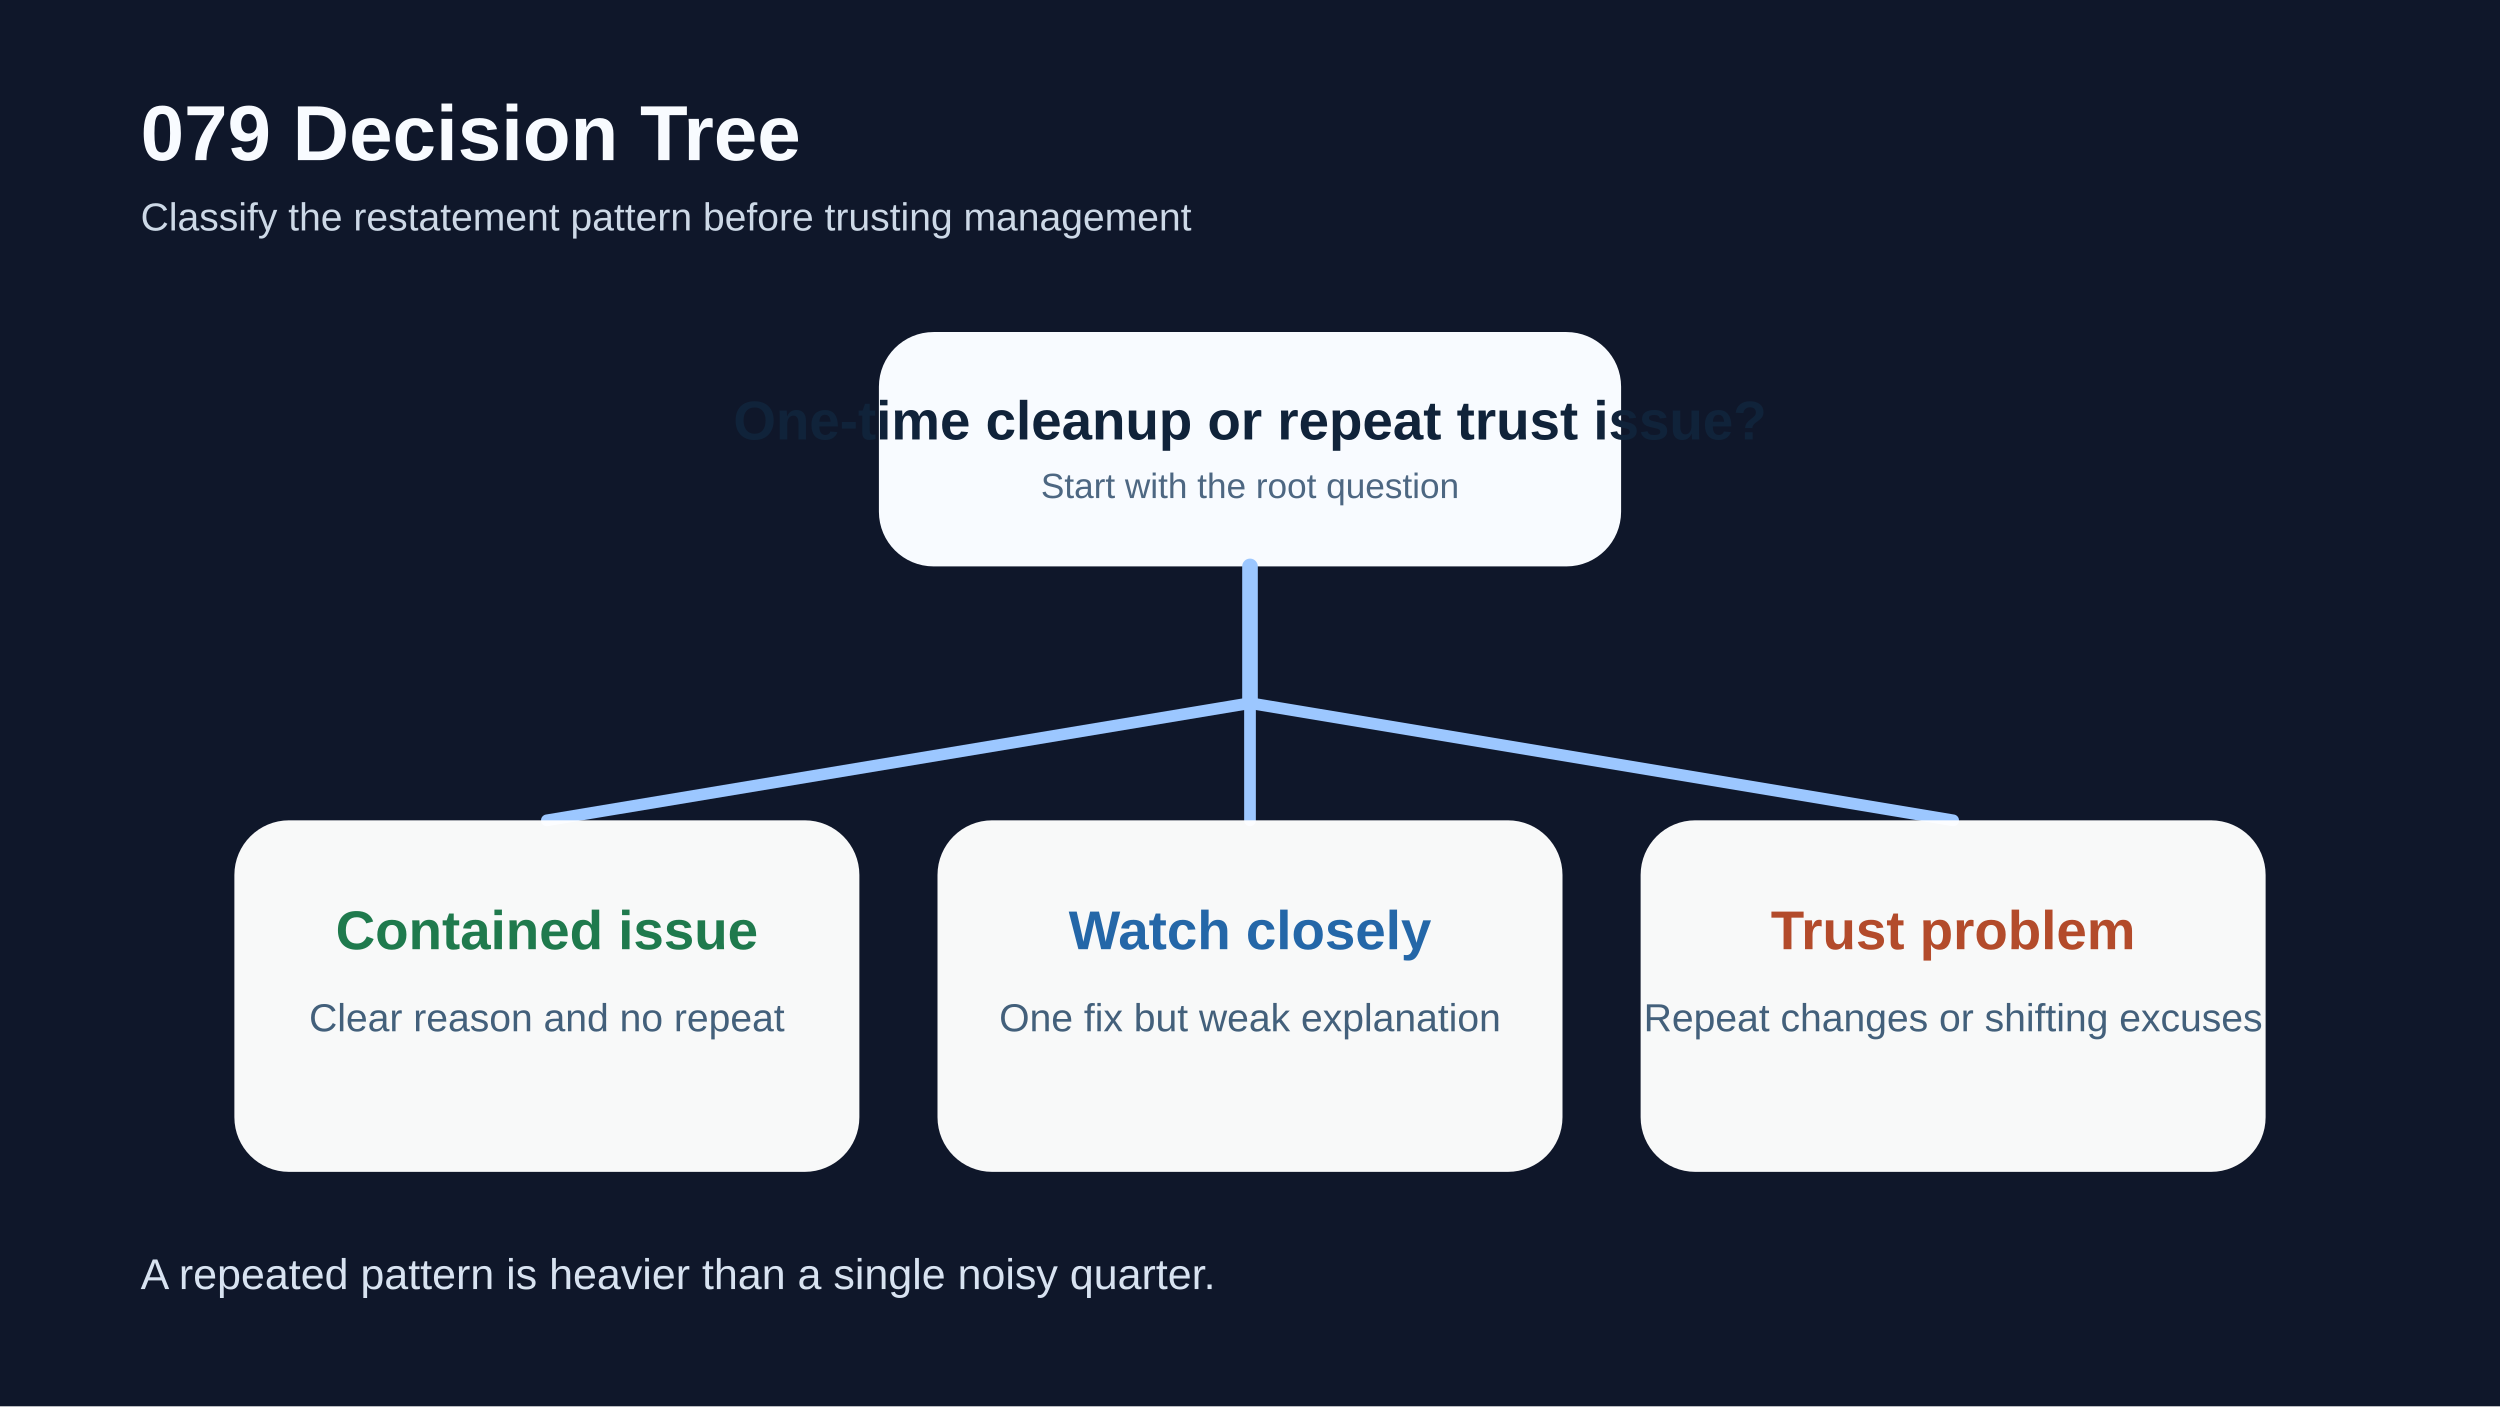
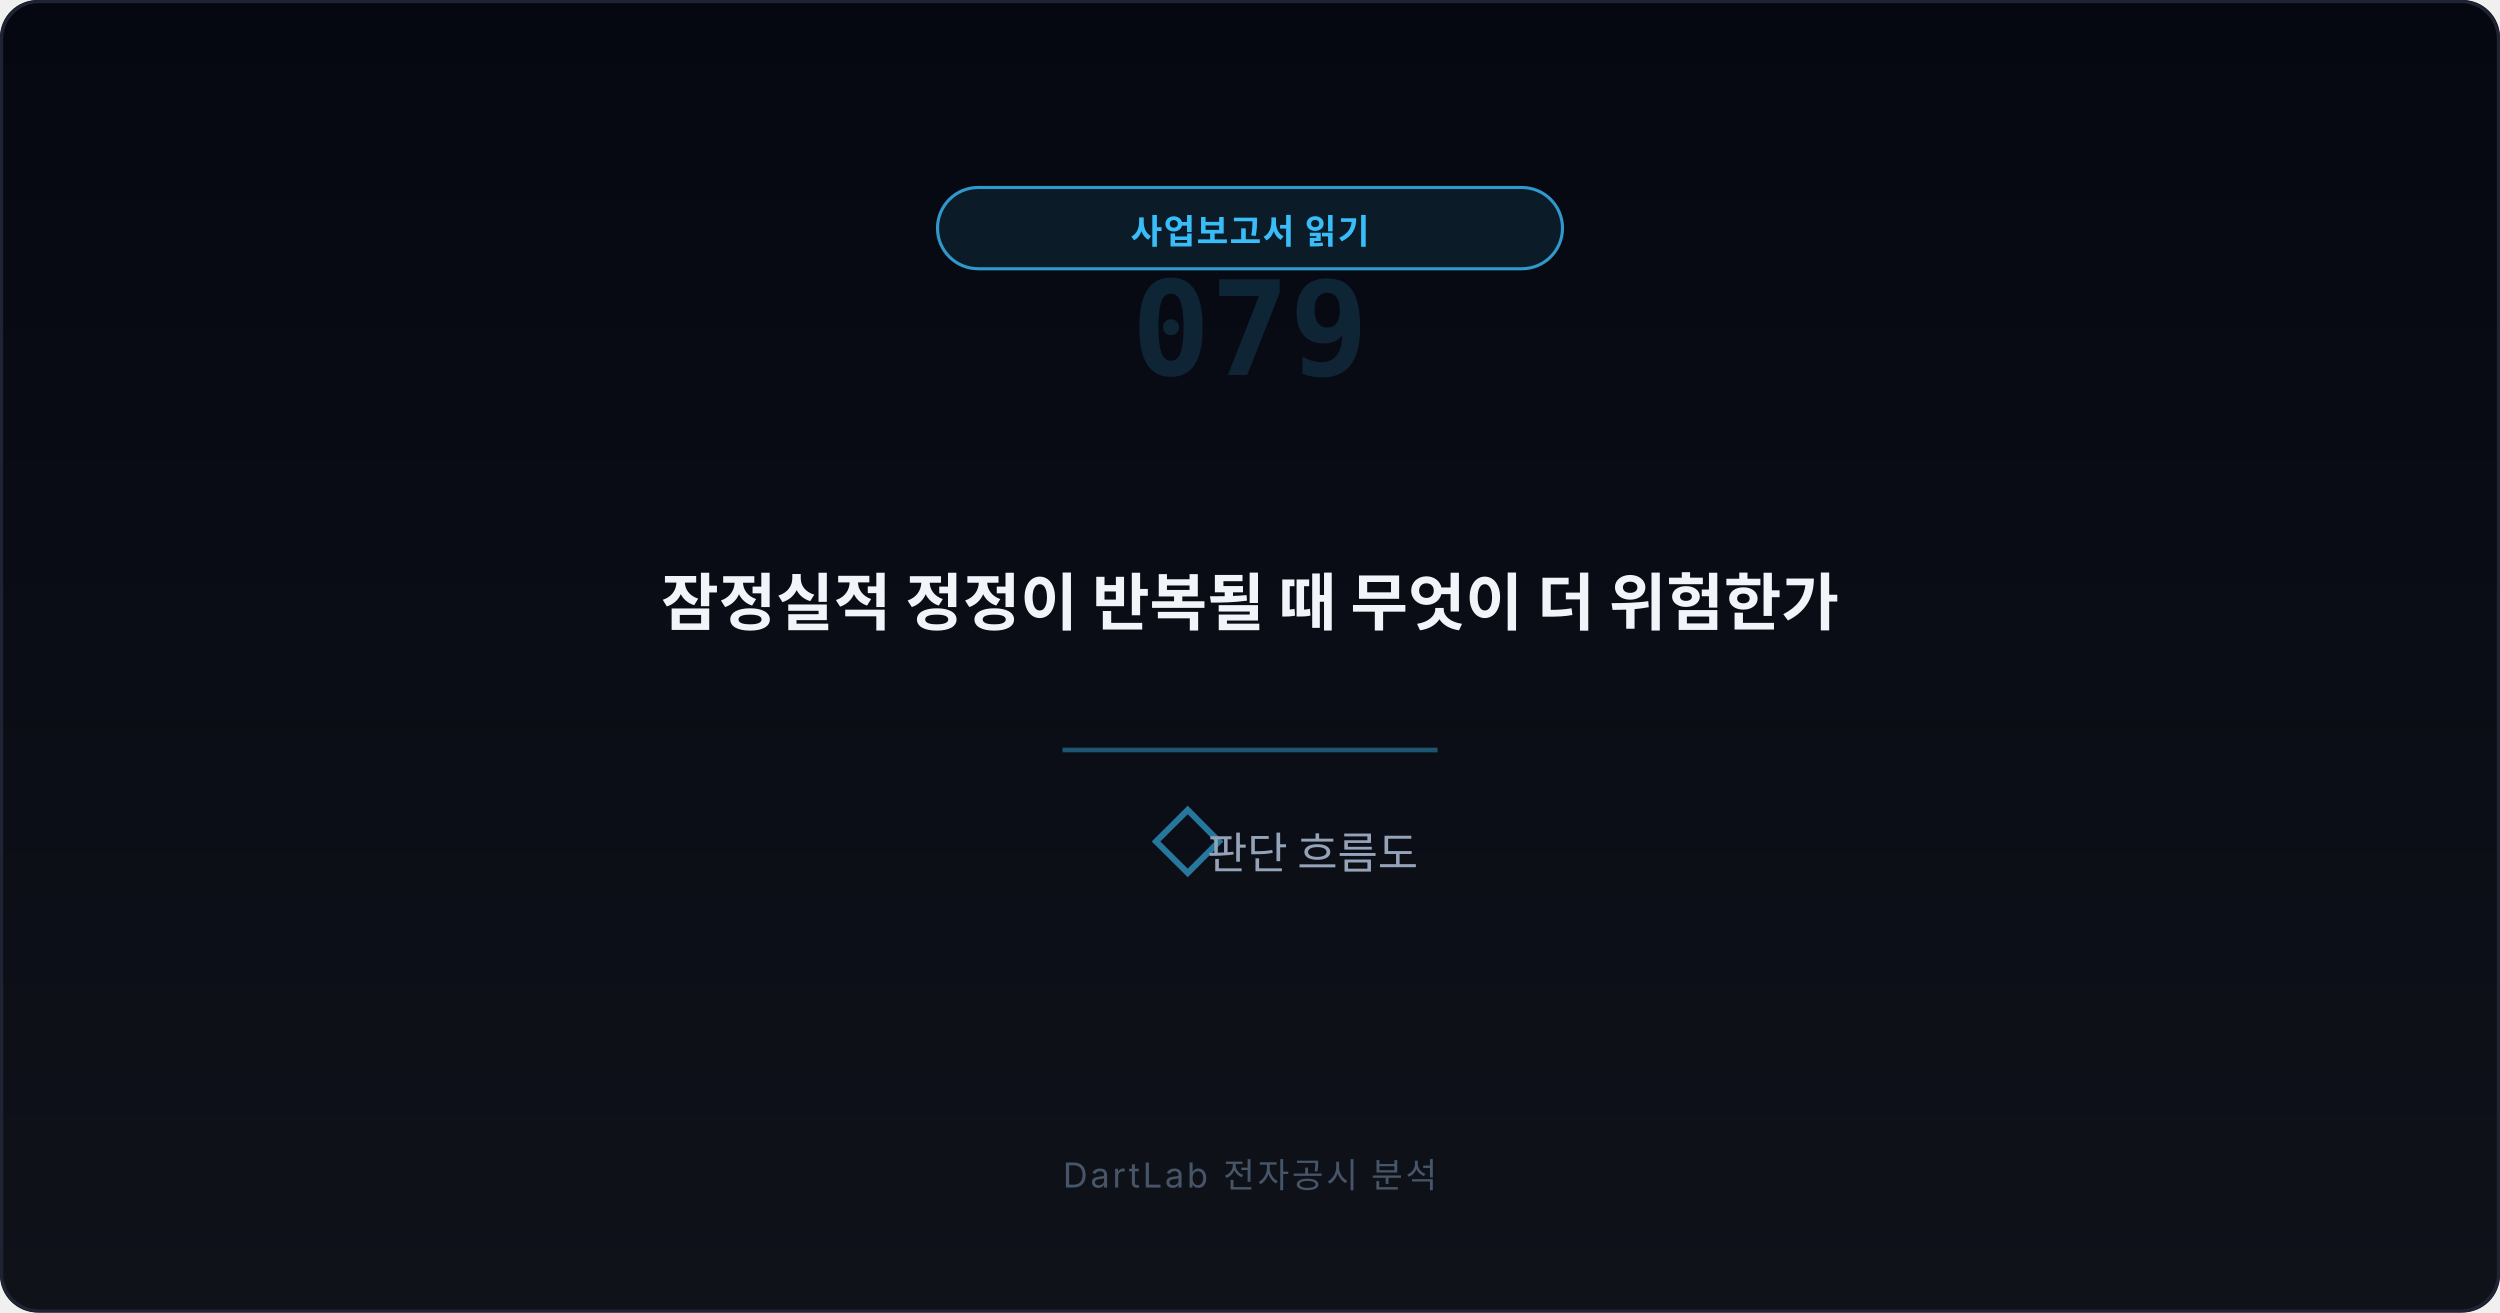
- <svg xmlns="http://www.w3.org/2000/svg" viewBox="0 0 1280 720" role="img" aria-labelledby="title desc">
-   <rect width="1280" height="720" fill="#0f172a" />
-   <text x="72" y="82" font-size="40" font-family="Arial, sans-serif" font-weight="700" fill="#f8fbff">079 Decision Tree</text>
-   <text x="72" y="118" font-size="20" font-family="Arial, sans-serif" fill="#cdd9e7">Classify the restatement pattern before trusting management</text>
-   <rect x="450" y="170" width="380" height="120" rx="28" fill="#f8fbff" />
-   <text x="640" y="225" text-anchor="middle" font-size="28" font-family="Arial, sans-serif" font-weight="700" fill="#10233a">One-time cleanup or repeat trust issue?</text>
-   <text x="640" y="255" text-anchor="middle" font-size="18" font-family="Arial, sans-serif" fill="#4d6782">Start with the root question</text>
-   <path d="M640 290 L640 360" stroke="#9cc7ff" stroke-width="8" stroke-linecap="round" />
-   <path d="M640 360 L280 420" stroke="#9cc7ff" stroke-width="6" stroke-linecap="round" />
-   <path d="M640 360 L640 420" stroke="#9cc7ff" stroke-width="6" stroke-linecap="round" />
-   <path d="M640 360 L1000 420" stroke="#9cc7ff" stroke-width="6" stroke-linecap="round" />
-   <rect x="120" y="420" width="320" height="180" rx="28" fill="#ffffff" opacity="0.97" />
-   <rect x="480" y="420" width="320" height="180" rx="28" fill="#ffffff" opacity="0.97" />
-   <rect x="840" y="420" width="320" height="180" rx="28" fill="#ffffff" opacity="0.97" />
-   <text x="280" y="486" text-anchor="middle" font-size="28" font-family="Arial, sans-serif" font-weight="700" fill="#1f7a4d">Contained issue</text>
-   <text x="280" y="528" text-anchor="middle" font-size="20" font-family="Arial, sans-serif" fill="#43607b">Clear reason and no repeat</text>
-   <text x="640" y="486" text-anchor="middle" font-size="28" font-family="Arial, sans-serif" font-weight="700" fill="#2467a8">Watch closely</text>
-   <text x="640" y="528" text-anchor="middle" font-size="20" font-family="Arial, sans-serif" fill="#43607b">One fix but weak explanation</text>
-   <text x="1000" y="486" text-anchor="middle" font-size="28" font-family="Arial, sans-serif" font-weight="700" fill="#b34b2b">Trust problem</text>
-   <text x="1000" y="528" text-anchor="middle" font-size="20" font-family="Arial, sans-serif" fill="#43607b">Repeat changes or shifting excuses</text>
-   <text x="72" y="660" font-size="22" font-family="Arial, sans-serif" fill="#d8e3f1">A repeated pattern is heavier than a single noisy quarter.</text>
+ <svg xmlns="http://www.w3.org/2000/svg" viewBox="0 0 800 420" fill="none">
+   <defs>
+     <linearGradient id="bg" x1="0" y1="0" x2="0" y2="1">
+       <stop offset="0%" stop-color="#050811" />
+       <stop offset="100%" stop-color="#0f1219" />
+     </linearGradient>
+   </defs>
+   <rect width="800" height="420" rx="12" fill="url(#bg)" />
+   <rect x="0.5" y="0.5" width="799" height="419" rx="12" stroke="#1e2433" stroke-width="1" fill="none" />
+   <rect x="300" y="60" width="200" height="26" rx="13" fill="rgba(56,189,248,0.12)" stroke="#38bdf8" stroke-width="1" opacity="0.8" />
+   <text x="400" y="78" text-anchor="middle" font-family="Inter, system-ui, sans-serif" font-size="11" font-weight="600" fill="#38bdf8" letter-spacing="0.04em">사업보고서 읽기</text>
+   <text x="400" y="120" text-anchor="middle" font-family="JetBrains Mono, monospace" font-size="42" font-weight="800" fill="#38bdf8" opacity="0.15">079</text>
+   <text x="400" y="200" text-anchor="middle" font-family="Pretendard, Inter, sans-serif" font-size="20" font-weight="700" fill="#f1f5f9">잠정실적 정정이 반복될 때 무엇이 더 위험한가</text>
+   <line x1="340" y1="240" x2="460" y2="240" stroke="#38bdf8" stroke-width="1.5" opacity="0.4" />
+   <text x="380" y="278" text-anchor="middle" font-family="Inter, system-ui, sans-serif" font-size="24" fill="#38bdf8" opacity="0.6">◇</text>
+   <text x="420" y="278" text-anchor="middle" font-family="Pretendard, Inter, sans-serif" font-size="14" fill="#94a3b8">판단 흐름도</text>
+   <text x="400" y="380" text-anchor="middle" font-family="Inter, system-ui, sans-serif" font-size="11" fill="#475569" letter-spacing="0.08em">DartLab 전자공시 분석</text>
</svg>
